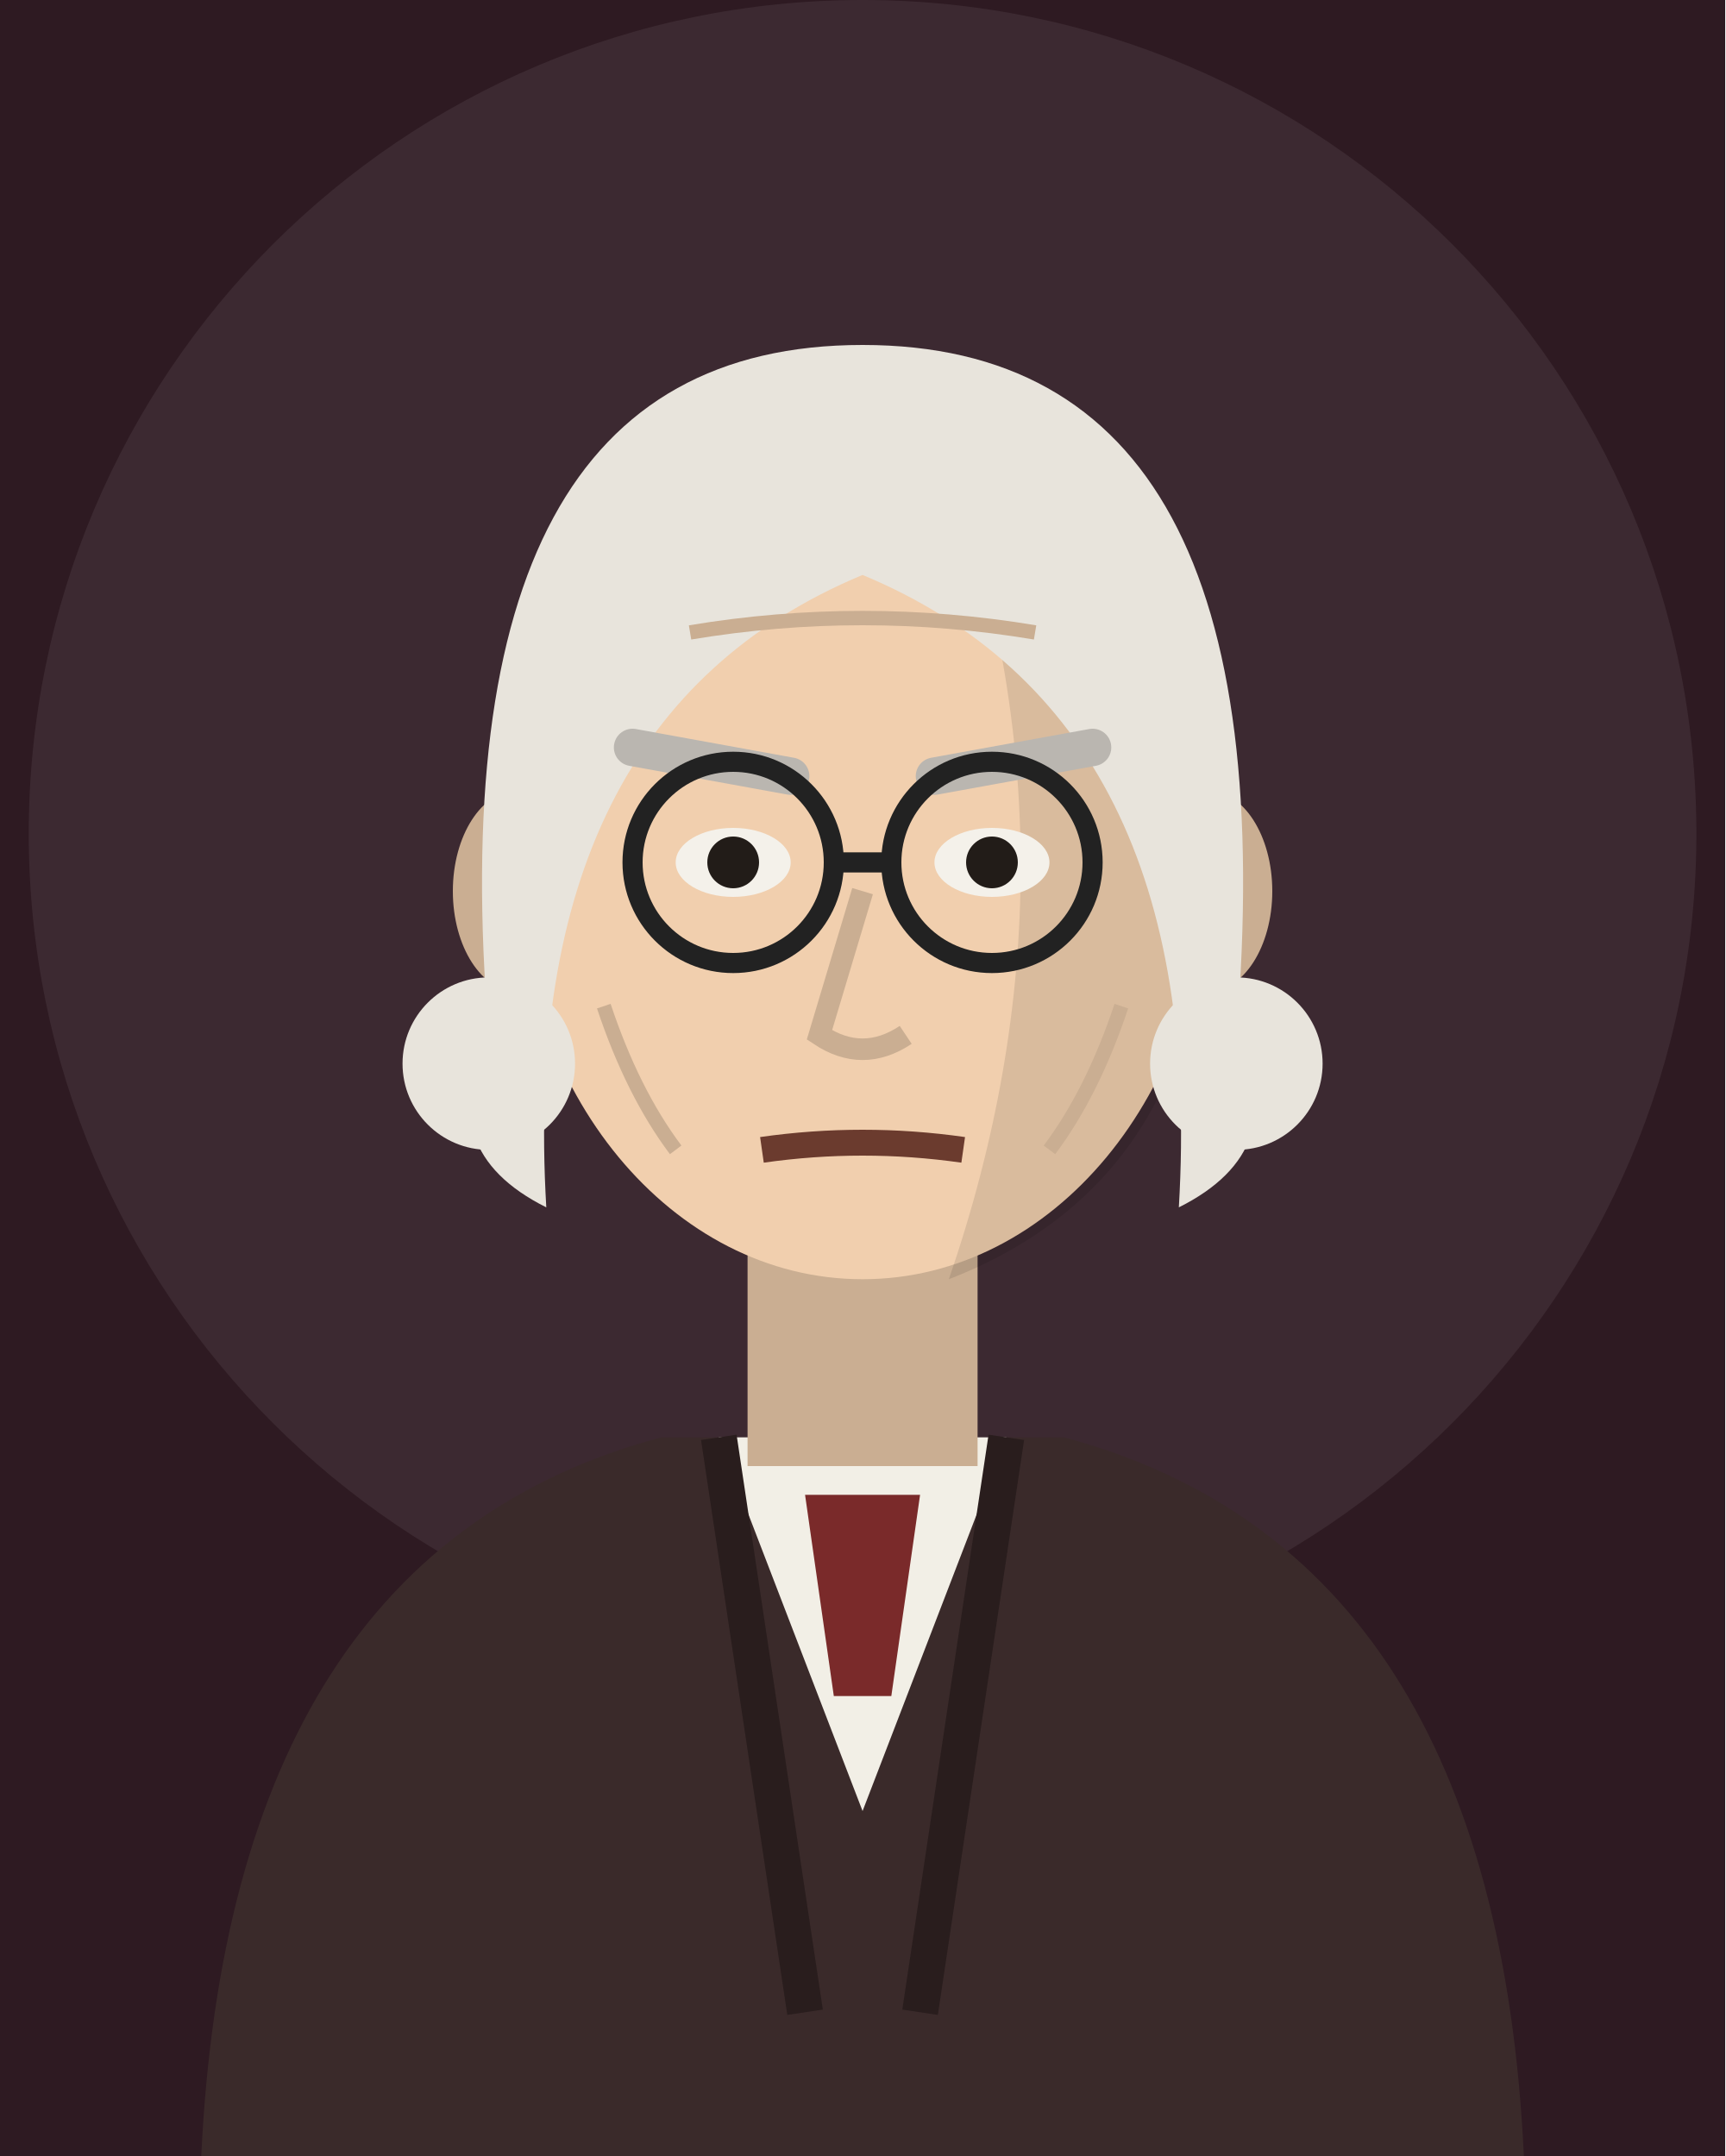
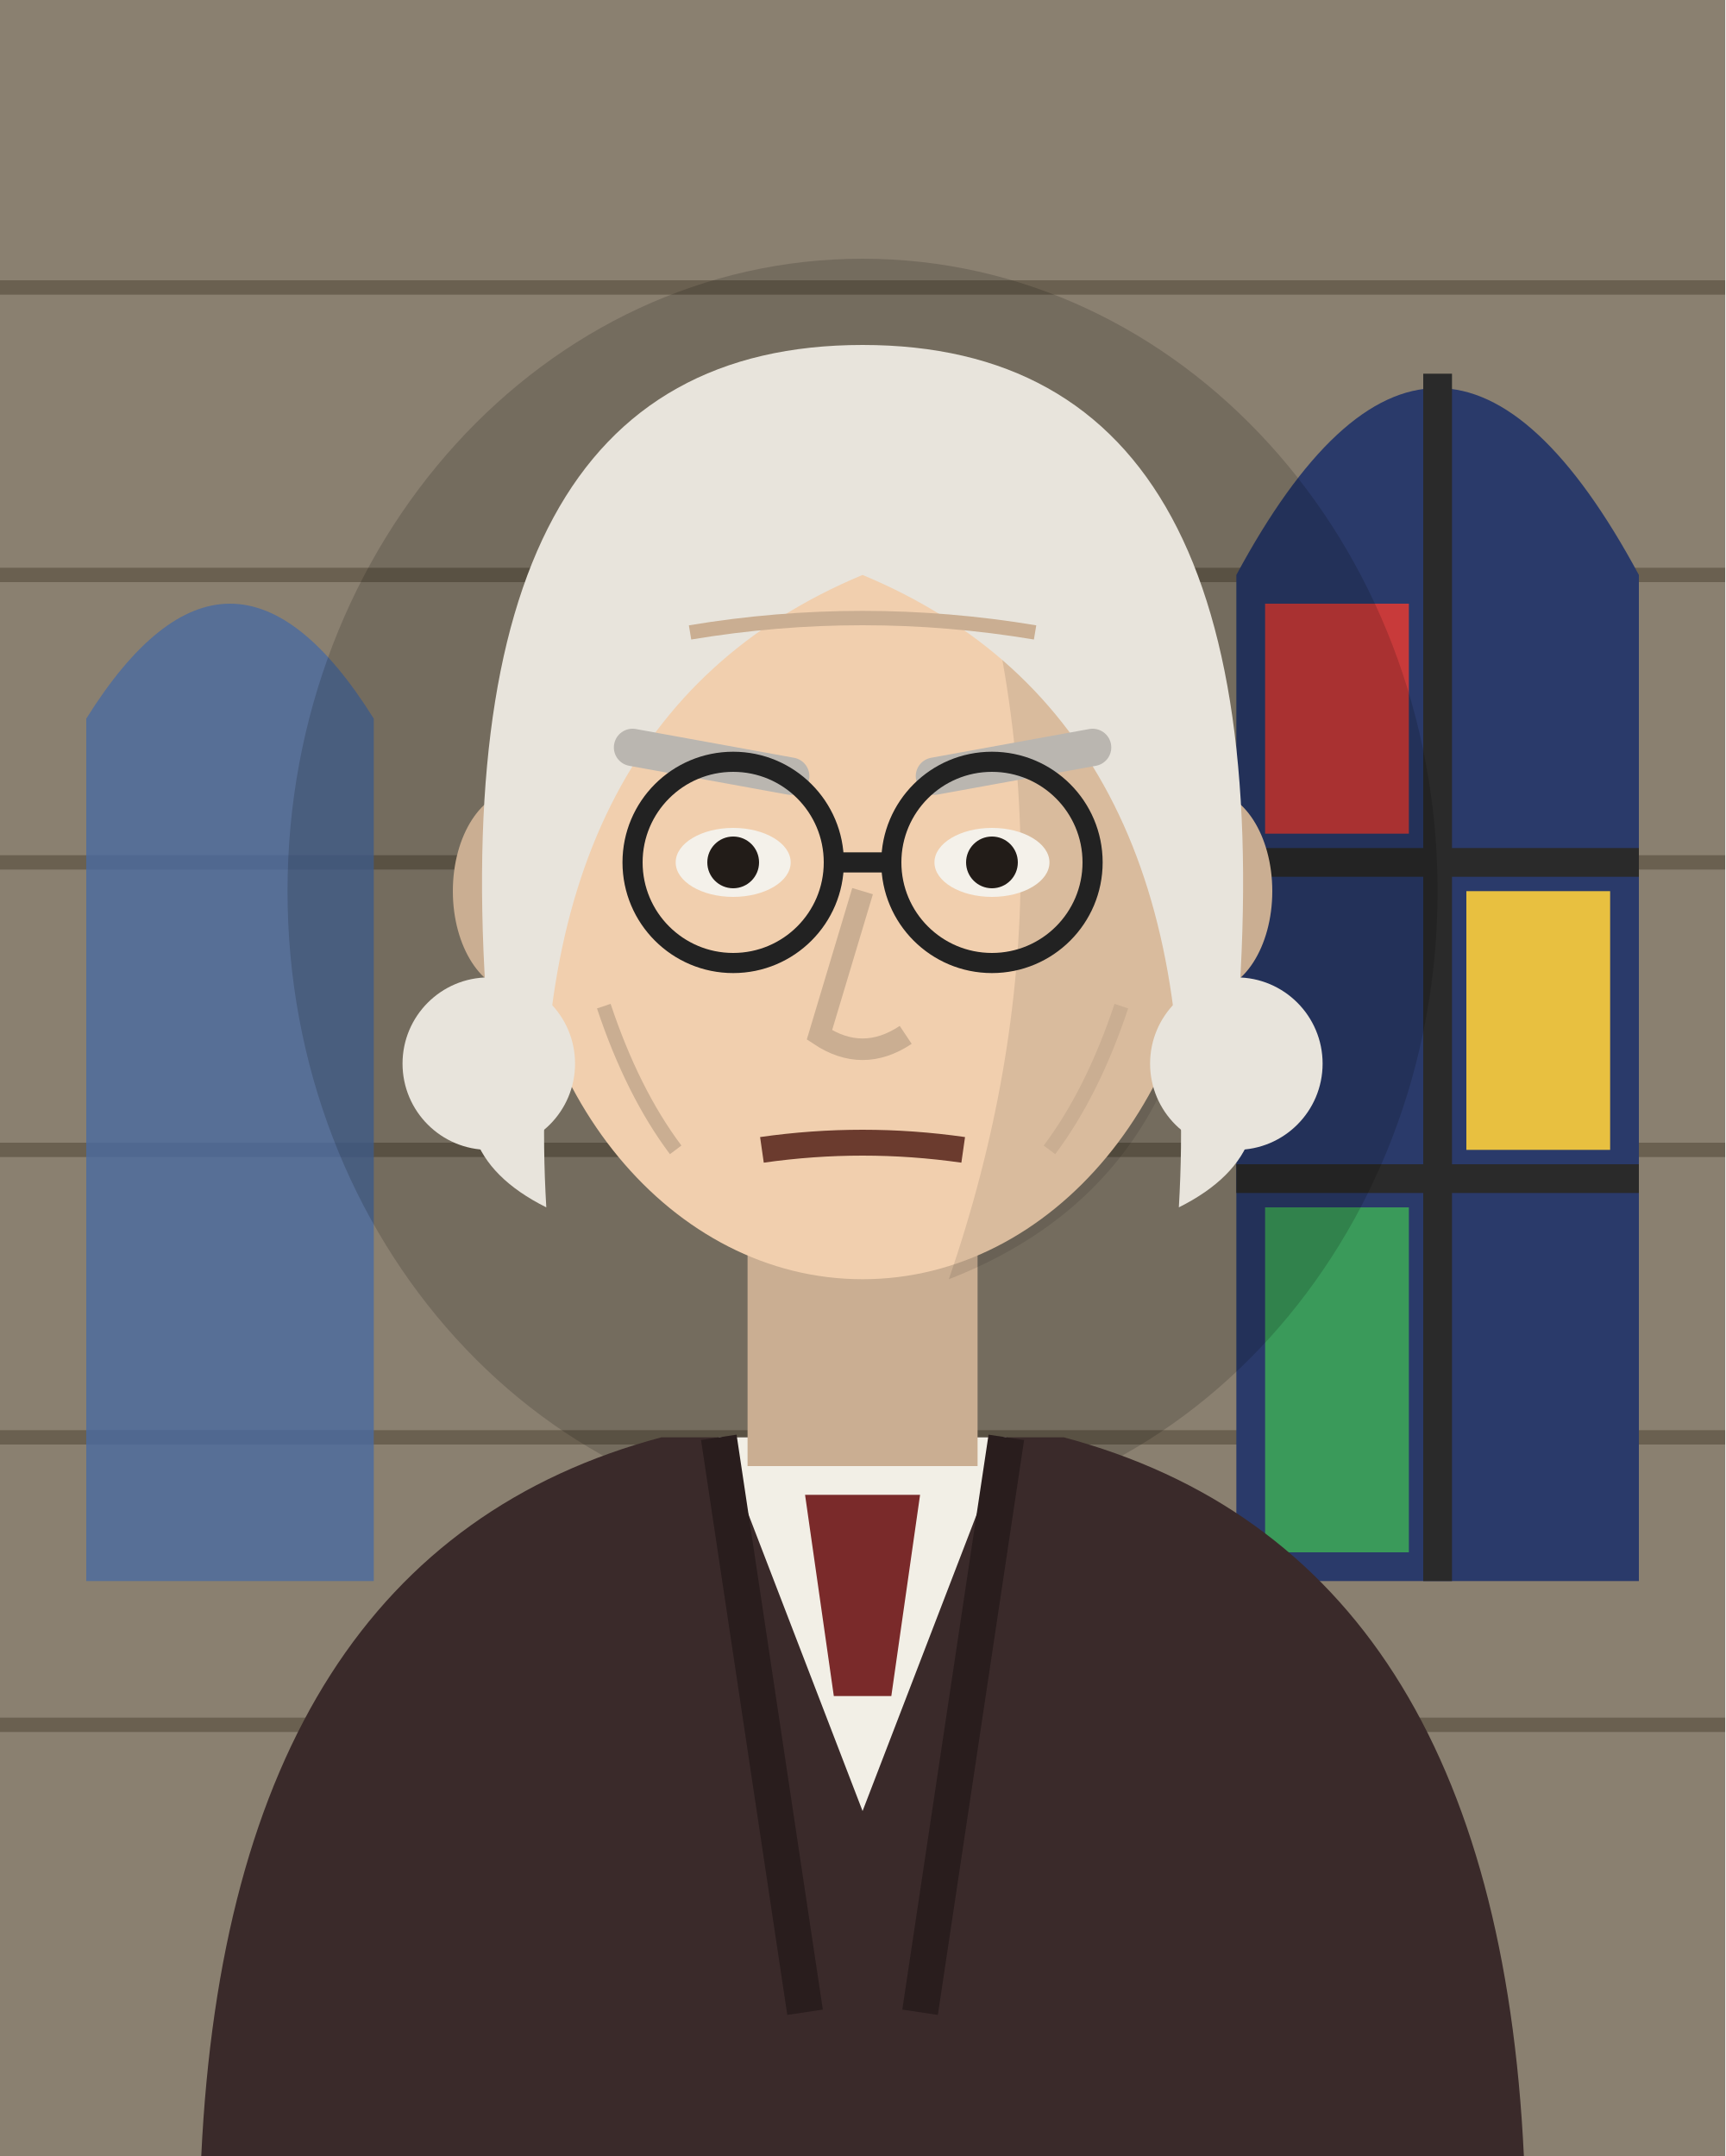
<svg xmlns="http://www.w3.org/2000/svg" viewBox="0 0 120 150" role="img" aria-label="Anton Gruber">
  <style>.fx{transform-box:fill-box;transform-origin:center}.tw{animation:tw 3s ease-in-out infinite}.pu{animation:pu 4s ease-in-out infinite}@keyframes tw{50%{opacity:.25}}@keyframes pu{50%{opacity:.55}}@keyframes spin{to{transform:rotate(360deg)}}@media (prefers-reduced-motion:reduce){*{animation:none!important}}</style>
-   <rect width="120" height="150" fill="#2e1a22" />
-   <circle cx="60" cy="58" r="58" fill="#fff" opacity=".07" />
+   <rect width="120" height="150" fill="#8a8070" />
+   <g stroke="#6a6050" stroke-width="1">
+     <path d="M0 20 H120 M0 40 H120 M0 60 H120 M0 80 H120 M0 100 H120 M0 120 H120" />
+   </g>
+   <path d="M86 110 V40 Q100 14 114 40 V110Z" fill="#2a3a6a" />
+   <path d="M86 60 H114 M86 82 H114 M100 26 V110" stroke="#2a2a2a" stroke-width="2" />
+   <rect x="88" y="42" width="10" height="16" fill="#c83a3a" />
+   <rect x="102" y="62" width="10" height="18" fill="#e8c040" />
+   <rect x="88" y="84" width="10" height="24" fill="#3a9a5a" />
+   <path d="M6 110 V50 Q16 34 26 50 V110Z" fill="#4a6aa0" opacity=".8" />
+   <ellipse cx="60" cy="62" rx="40" ry="44" fill="#000" opacity=".16" />
  <path d="M14 150 Q16 108 46 100 H74 Q104 108 106 150Z" fill="#3a2a2a" />
  <path d="M50 100 L60 126 L70 100Z" fill="#f2efe6" />
  <path d="M56 104 L64 104 L62 118 L58 118Z" fill="#7a2a2a" />
  <path d="M50 100 L56 140 M70 100 L64 140" stroke="#291d1d" stroke-width="2.5" />
  <rect x="52" y="86" width="16" height="16" fill="#caae92" />
  <ellipse cx="36" cy="62" rx="4.5" ry="7" fill="#caae92" />
  <ellipse cx="84" cy="62" rx="4.5" ry="7" fill="#caae92" />
  <ellipse cx="60" cy="60" rx="24" ry="29" fill="#f1cfae" />
  <path d="M66 32 Q84 38 84 60 Q84 82 66 89 Q76 60 66 32Z" fill="#000" opacity=".1" />
  <path d="M34 72 Q30 24 60 24 Q90 24 86 72 Q90 80 82 84 Q84 50 60 40 Q36 50 38 84 Q30 80 34 72Z" fill="#e8e4dc" />
  <circle cx="34" cy="74" r="6" fill="#e8e4dc" />
  <circle cx="86" cy="74" r="6" fill="#e8e4dc" />
  <path d="M48 44 Q60 42 72 44 M42 70 Q44 76 47 80 M78 70 Q76 76 73 80" stroke="#caae92" stroke-width="1" fill="none" />
  <path d="M44 52 L55 54 M65 54 L76 52" stroke="#bab6b0" stroke-width="2.6" stroke-linecap="round" />
  <ellipse cx="51" cy="60" rx="4" ry="2.4" fill="#f4f1ea" />
  <circle cx="51" cy="60" r="1.8" fill="#221c18" />
  <ellipse cx="69" cy="60" rx="4" ry="2.4" fill="#f4f1ea" />
  <circle cx="69" cy="60" r="1.8" fill="#221c18" />
  <path d="M60 62 L57 72 Q60 74 63 72" fill="none" stroke="#caae92" stroke-width="1.5" />
  <path d="M53 80 Q60 79 67 80" stroke="#6b3b2e" stroke-width="1.8" fill="none" />
  <circle cx="51" cy="60" r="7" fill="none" stroke="#222" stroke-width="1.4" />
  <circle cx="69" cy="60" r="7" fill="none" stroke="#222" stroke-width="1.4" />
  <path d="M58 60H62" stroke="#222" stroke-width="1.4" />
</svg>
